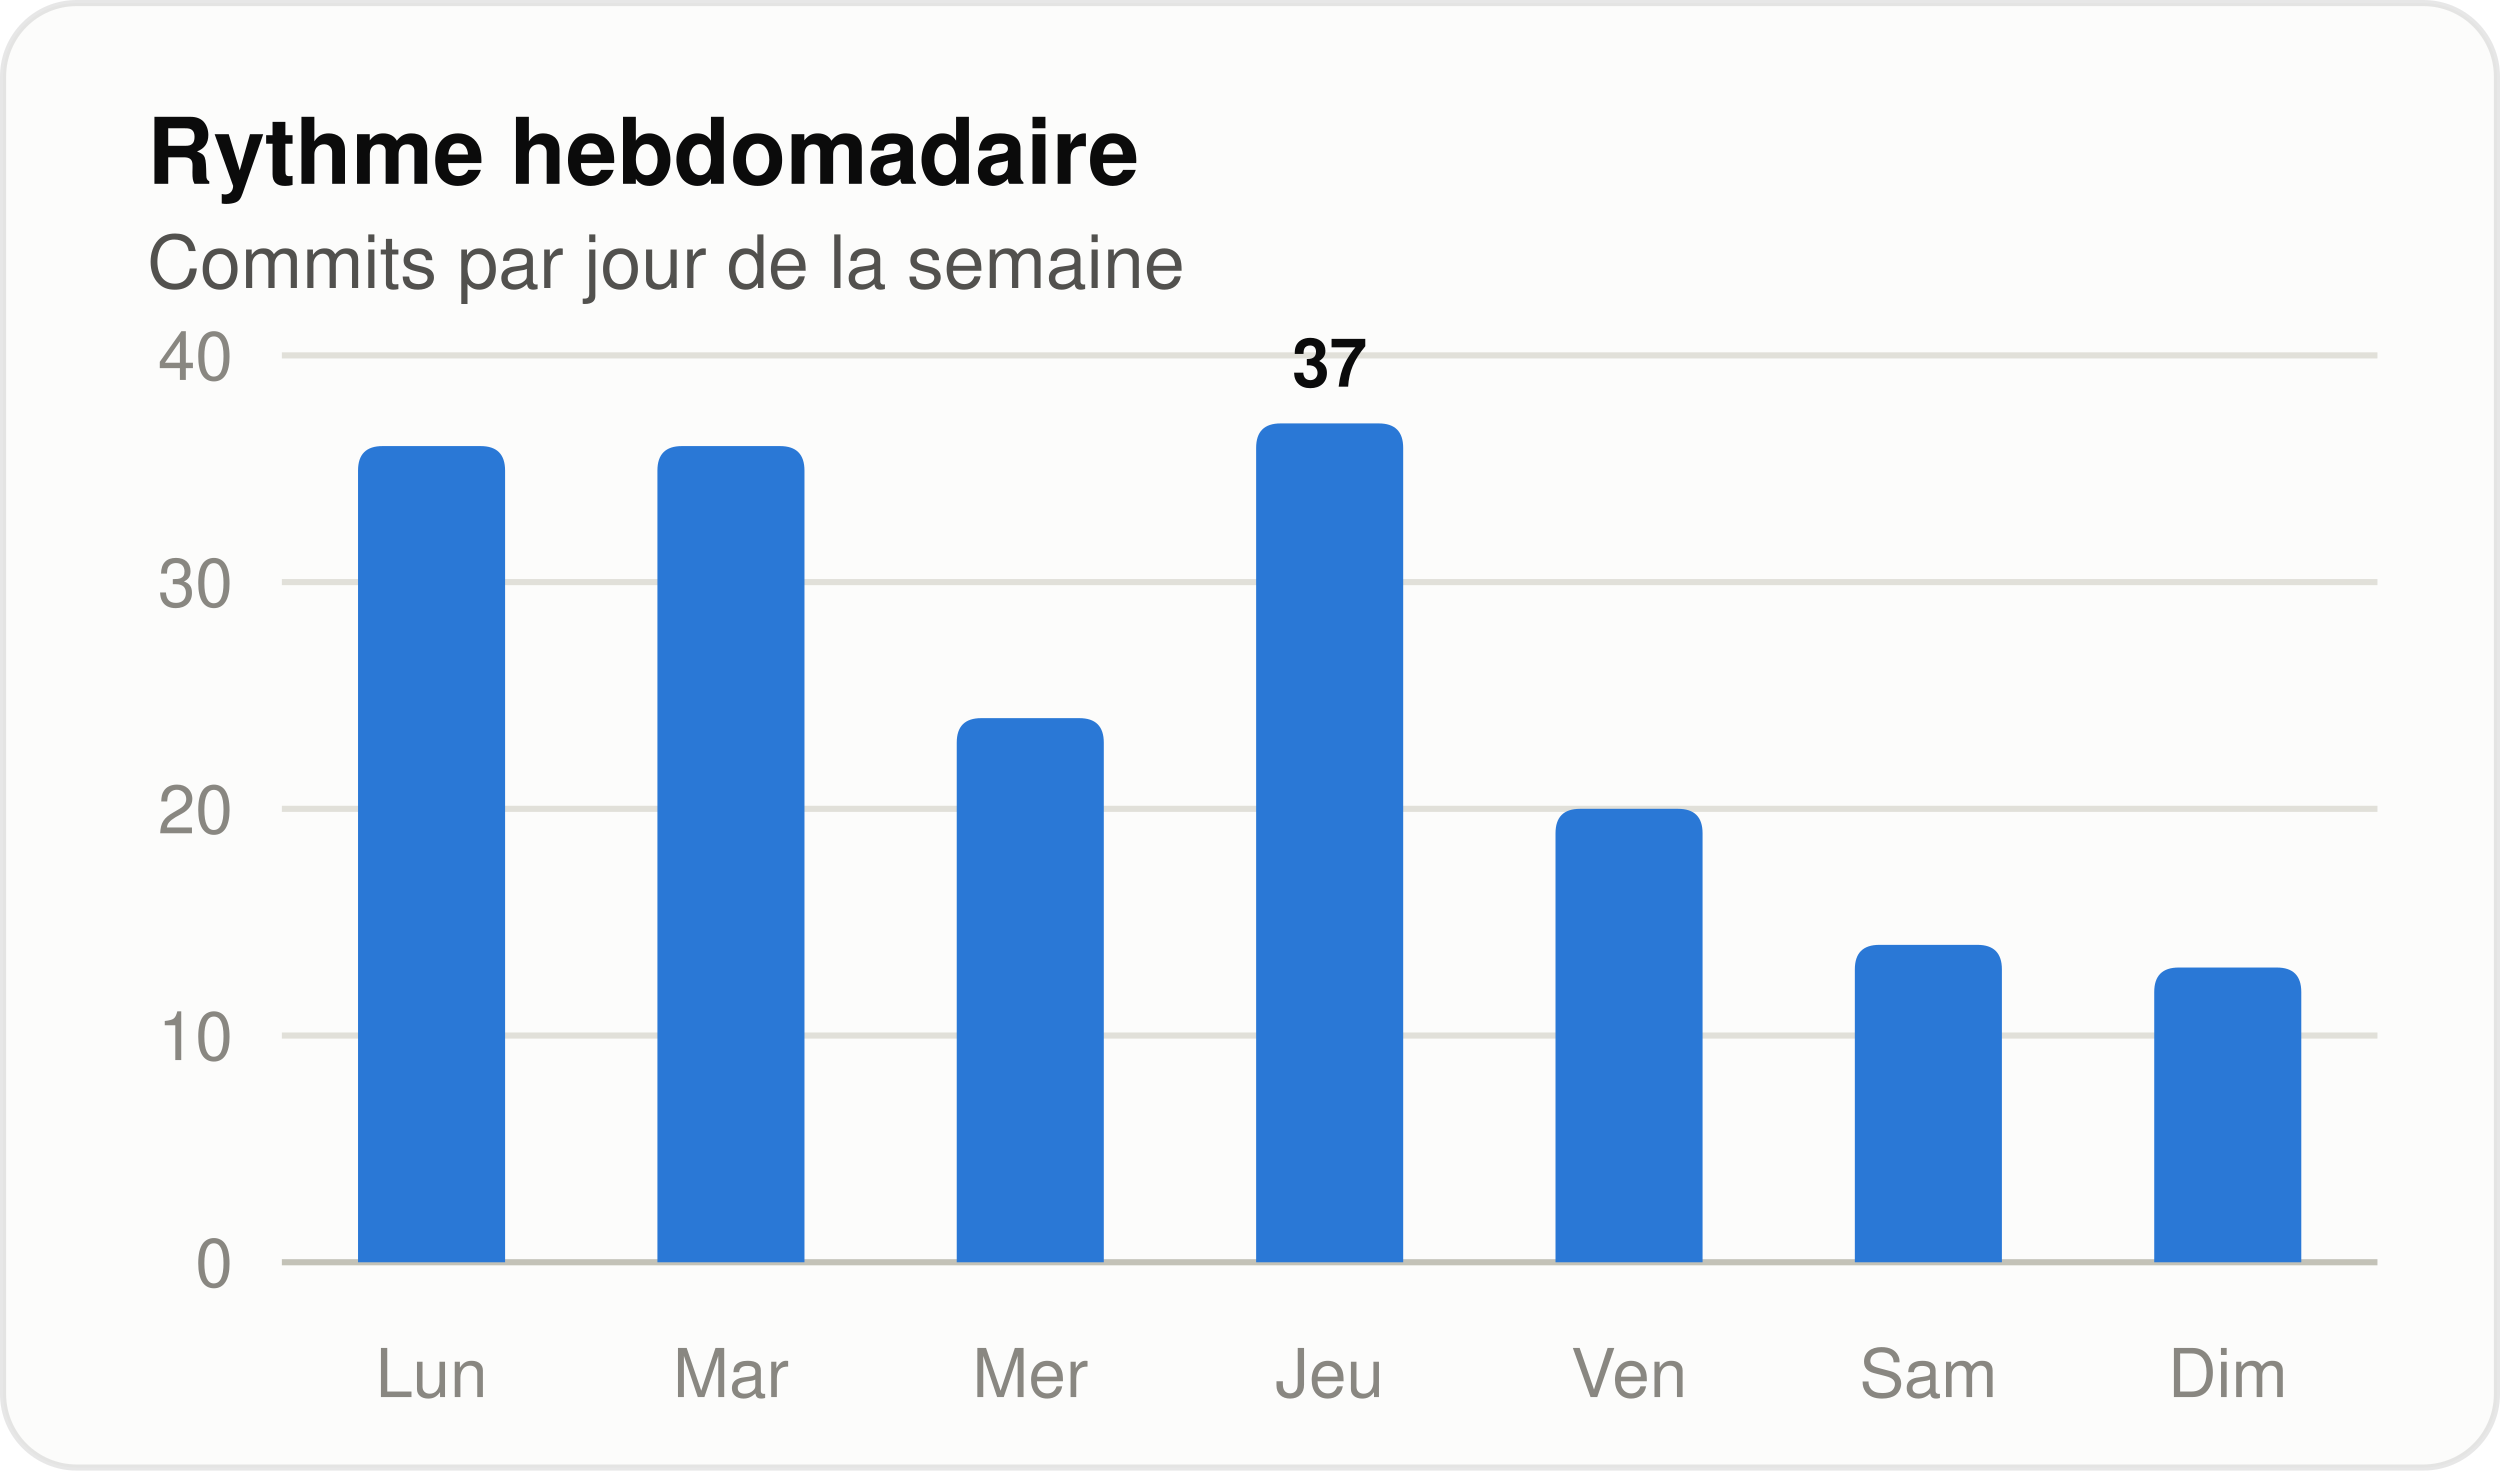
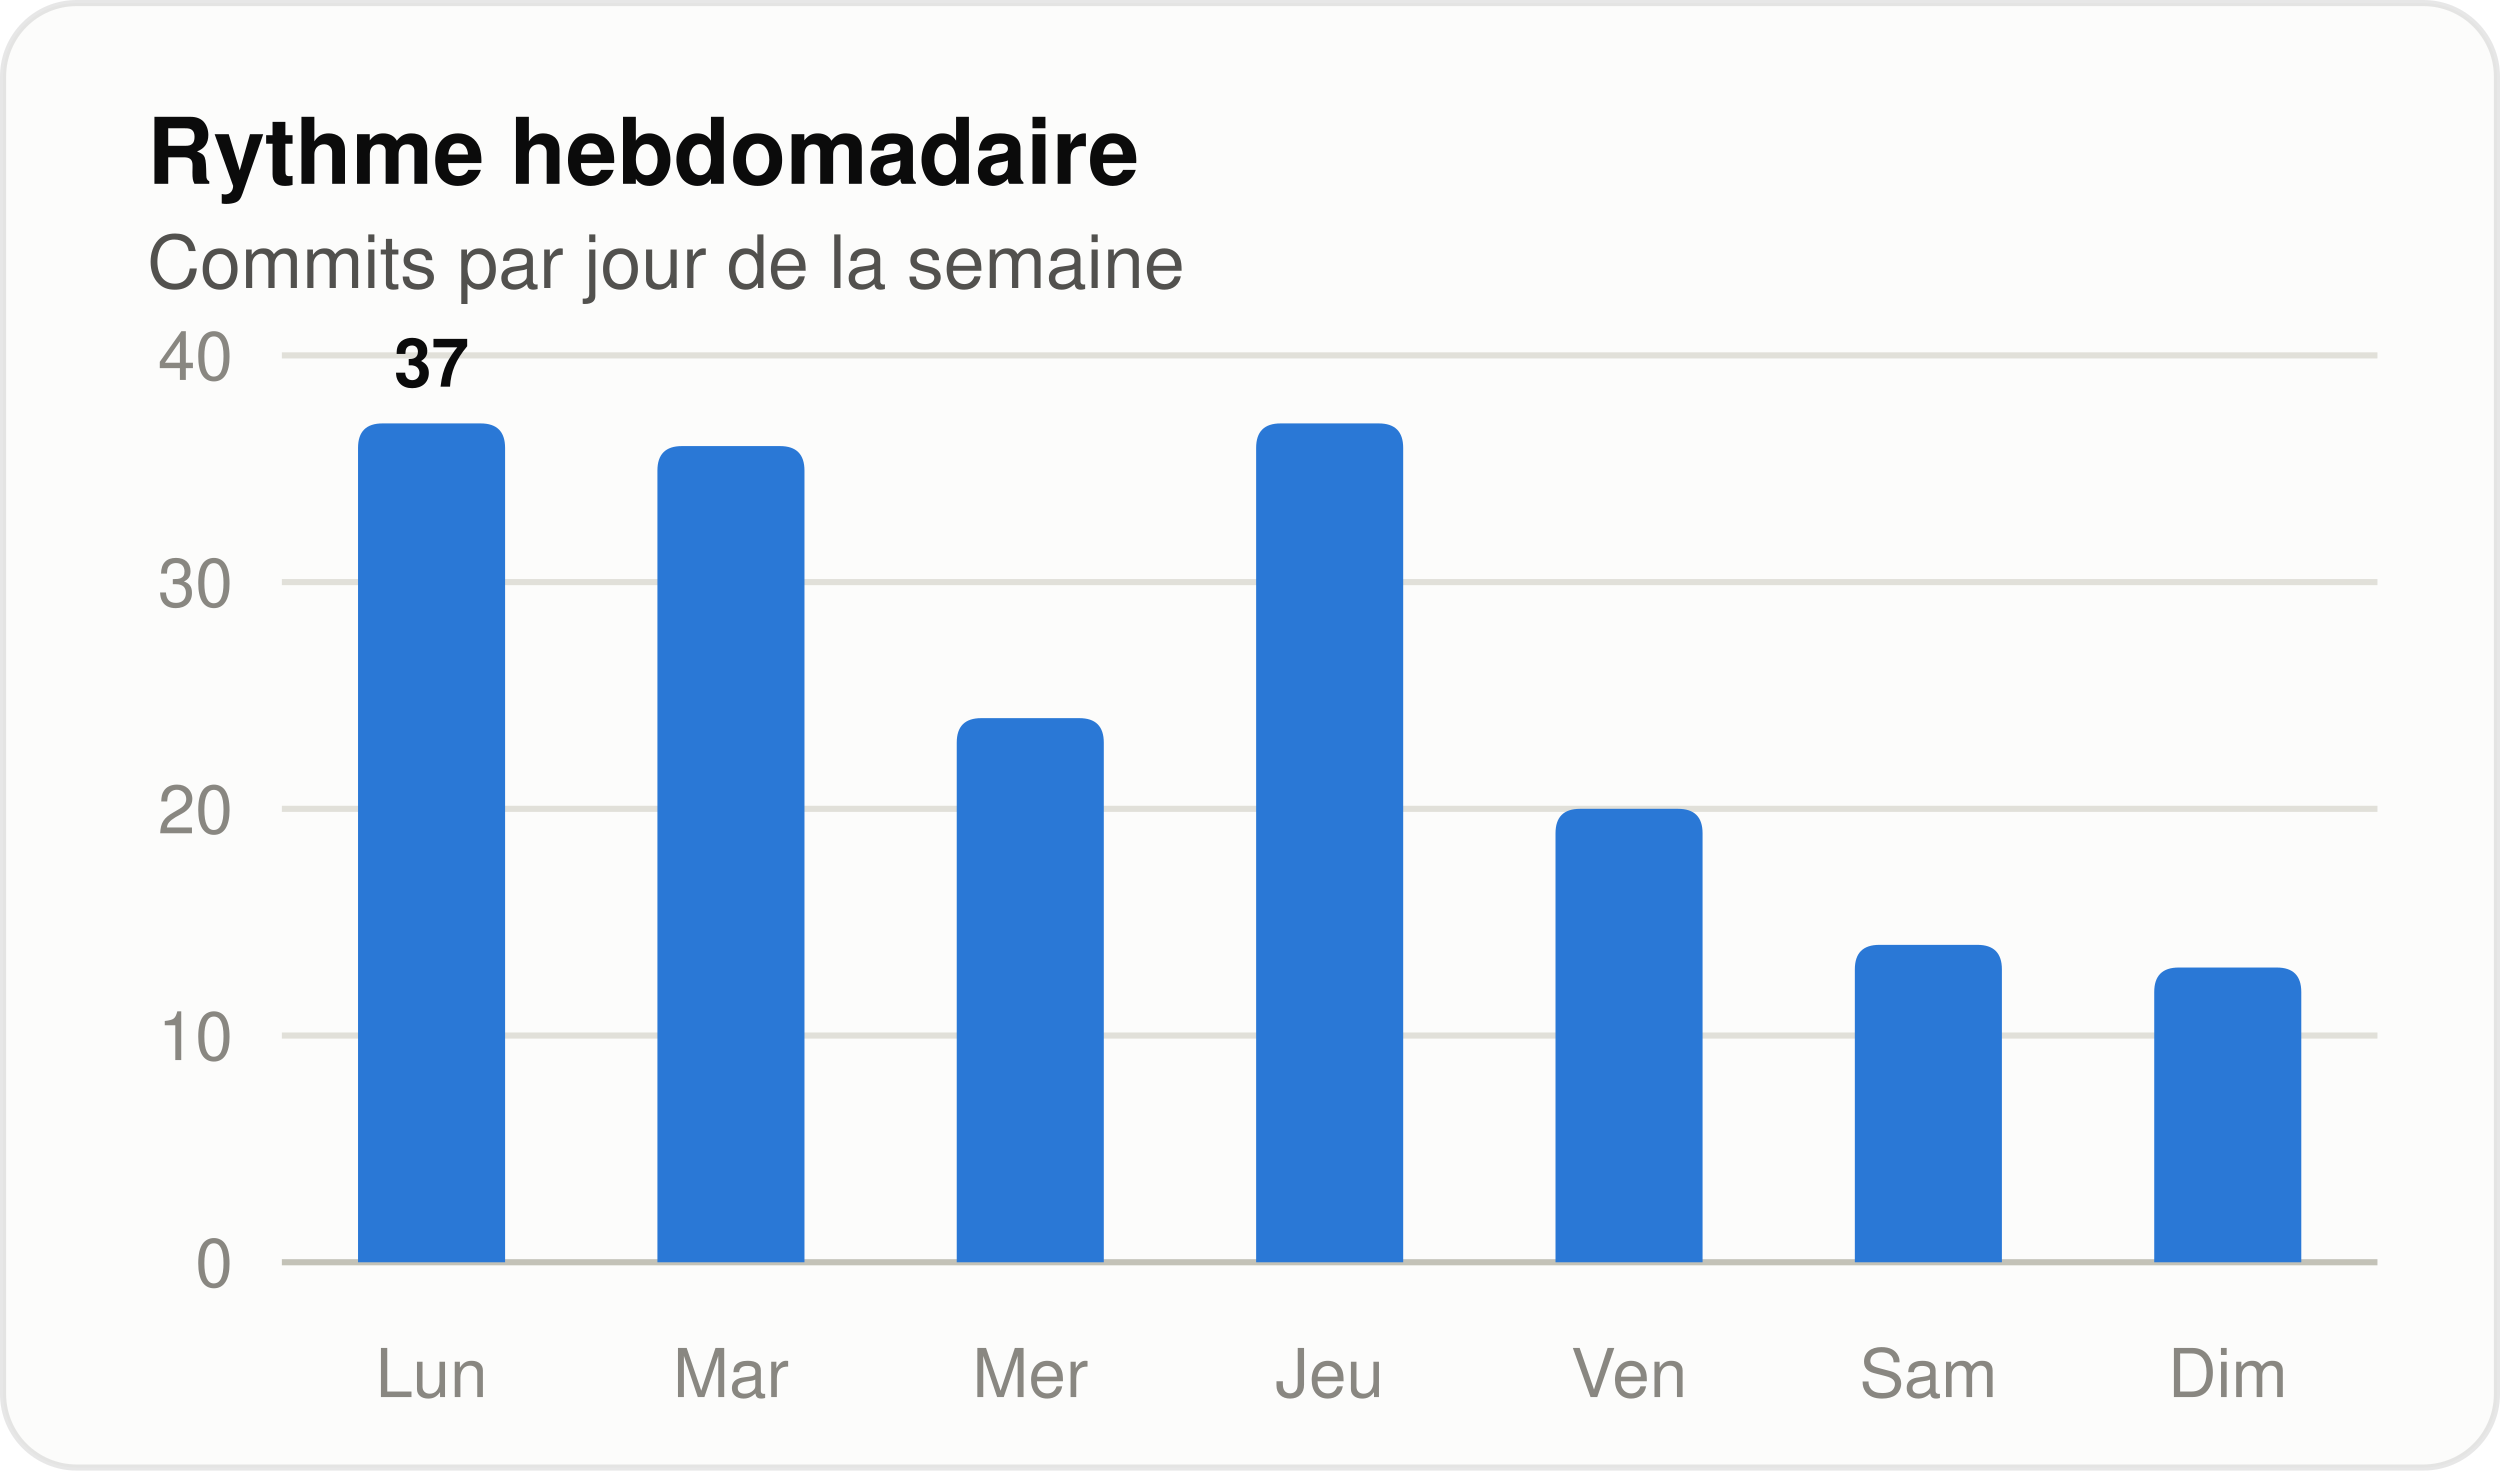
<svg xmlns="http://www.w3.org/2000/svg" width="408" height="240" viewBox="0 0 408 240" role="img" aria-label="Histogramme des commits par jour de la semaine" font-family="system-ui, 'Segoe UI', Ubuntu, Helvetica, Arial, sans-serif">
  <rect x="0.5" y="0.5" width="407" height="239" rx="12" fill="#fcfcfb" stroke="rgba(11,11,11,0.10)" />
  <text x="24" y="30" font-size="15" fill="#0b0b0b" font-weight="600">Rythme hebdomadaire</text>
  <text x="24" y="47" font-size="12" fill="#52514e">Commits par jour de la semaine</text>
  <line x1="46" y1="206.0" x2="388" y2="206.0" stroke="#c3c2b7" stroke-width="1" />
  <text x="38" y="210" font-size="11" fill="#898781" text-anchor="end" font-variant-numeric="tabular-nums">0</text>
  <line x1="46" y1="169.0" x2="388" y2="169.0" stroke="#e1e0d9" stroke-width="1" />
  <text x="38" y="173" font-size="11" fill="#898781" text-anchor="end" font-variant-numeric="tabular-nums">10</text>
  <line x1="46" y1="132.0" x2="388" y2="132.0" stroke="#e1e0d9" stroke-width="1" />
  <text x="38" y="136" font-size="11" fill="#898781" text-anchor="end" font-variant-numeric="tabular-nums">20</text>
  <line x1="46" y1="95.0" x2="388" y2="95.0" stroke="#e1e0d9" stroke-width="1" />
  <text x="38" y="99" font-size="11" fill="#898781" text-anchor="end" font-variant-numeric="tabular-nums">30</text>
  <line x1="46" y1="58.0" x2="388" y2="58.0" stroke="#e1e0d9" stroke-width="1" />
  <text x="38" y="62" font-size="11" fill="#898781" text-anchor="end" font-variant-numeric="tabular-nums">40</text>
-   <path d="M 58.43 206.00 V 76.80 Q 58.43 72.80 62.43 72.80 H 78.43 Q 82.43 72.80 82.43 76.80 V 206.00 Z" fill="#2a78d6" />
+   <path d="M 58.43 206.00 V 73.10 Q 58.43 69.10 62.43 69.10 H 78.43 Q 82.43 69.10 82.43 73.10 V 206.00 Z" fill="#2a78d6" />
+   <text x="70.429" y="63.1" font-size="11" fill="#0b0b0b" font-weight="600" text-anchor="middle">37</text>
  <text x="70.429" y="228" font-size="11" fill="#898781" text-anchor="middle">Lun</text>
  <path d="M 107.29 206.00 V 76.80 Q 107.29 72.80 111.29 72.80 H 127.29 Q 131.29 72.80 131.29 76.80 V 206.00 Z" fill="#2a78d6" />
  <text x="119.286" y="228" font-size="11" fill="#898781" text-anchor="middle">Mar</text>
  <path d="M 156.14 206.00 V 121.20 Q 156.14 117.20 160.14 117.20 H 176.14 Q 180.14 117.20 180.14 121.20 V 206.00 Z" fill="#2a78d6" />
  <text x="168.143" y="228" font-size="11" fill="#898781" text-anchor="middle">Mer</text>
  <path d="M 205.00 206.00 V 73.10 Q 205.00 69.10 209.00 69.10 H 225.00 Q 229.00 69.10 229.00 73.10 V 206.00 Z" fill="#2a78d6" />
-   <text x="217" y="63.1" font-size="11" fill="#0b0b0b" font-weight="600" text-anchor="middle">37</text>
  <text x="217" y="228" font-size="11" fill="#898781" text-anchor="middle">Jeu</text>
  <path d="M 253.86 206.00 V 136.00 Q 253.86 132.00 257.86 132.00 H 273.86 Q 277.86 132.00 277.86 136.00 V 206.00 Z" fill="#2a78d6" />
  <text x="265.857" y="228" font-size="11" fill="#898781" text-anchor="middle">Ven</text>
  <path d="M 302.71 206.00 V 158.20 Q 302.71 154.20 306.71 154.20 H 322.71 Q 326.71 154.20 326.71 158.20 V 206.00 Z" fill="#2a78d6" />
  <text x="314.714" y="228" font-size="11" fill="#898781" text-anchor="middle">Sam</text>
  <path d="M 351.57 206.00 V 161.90 Q 351.57 157.90 355.57 157.90 H 371.57 Q 375.57 157.90 375.57 161.90 V 206.00 Z" fill="#2a78d6" />
  <text x="363.571" y="228" font-size="11" fill="#898781" text-anchor="middle">Dim</text>
</svg>
